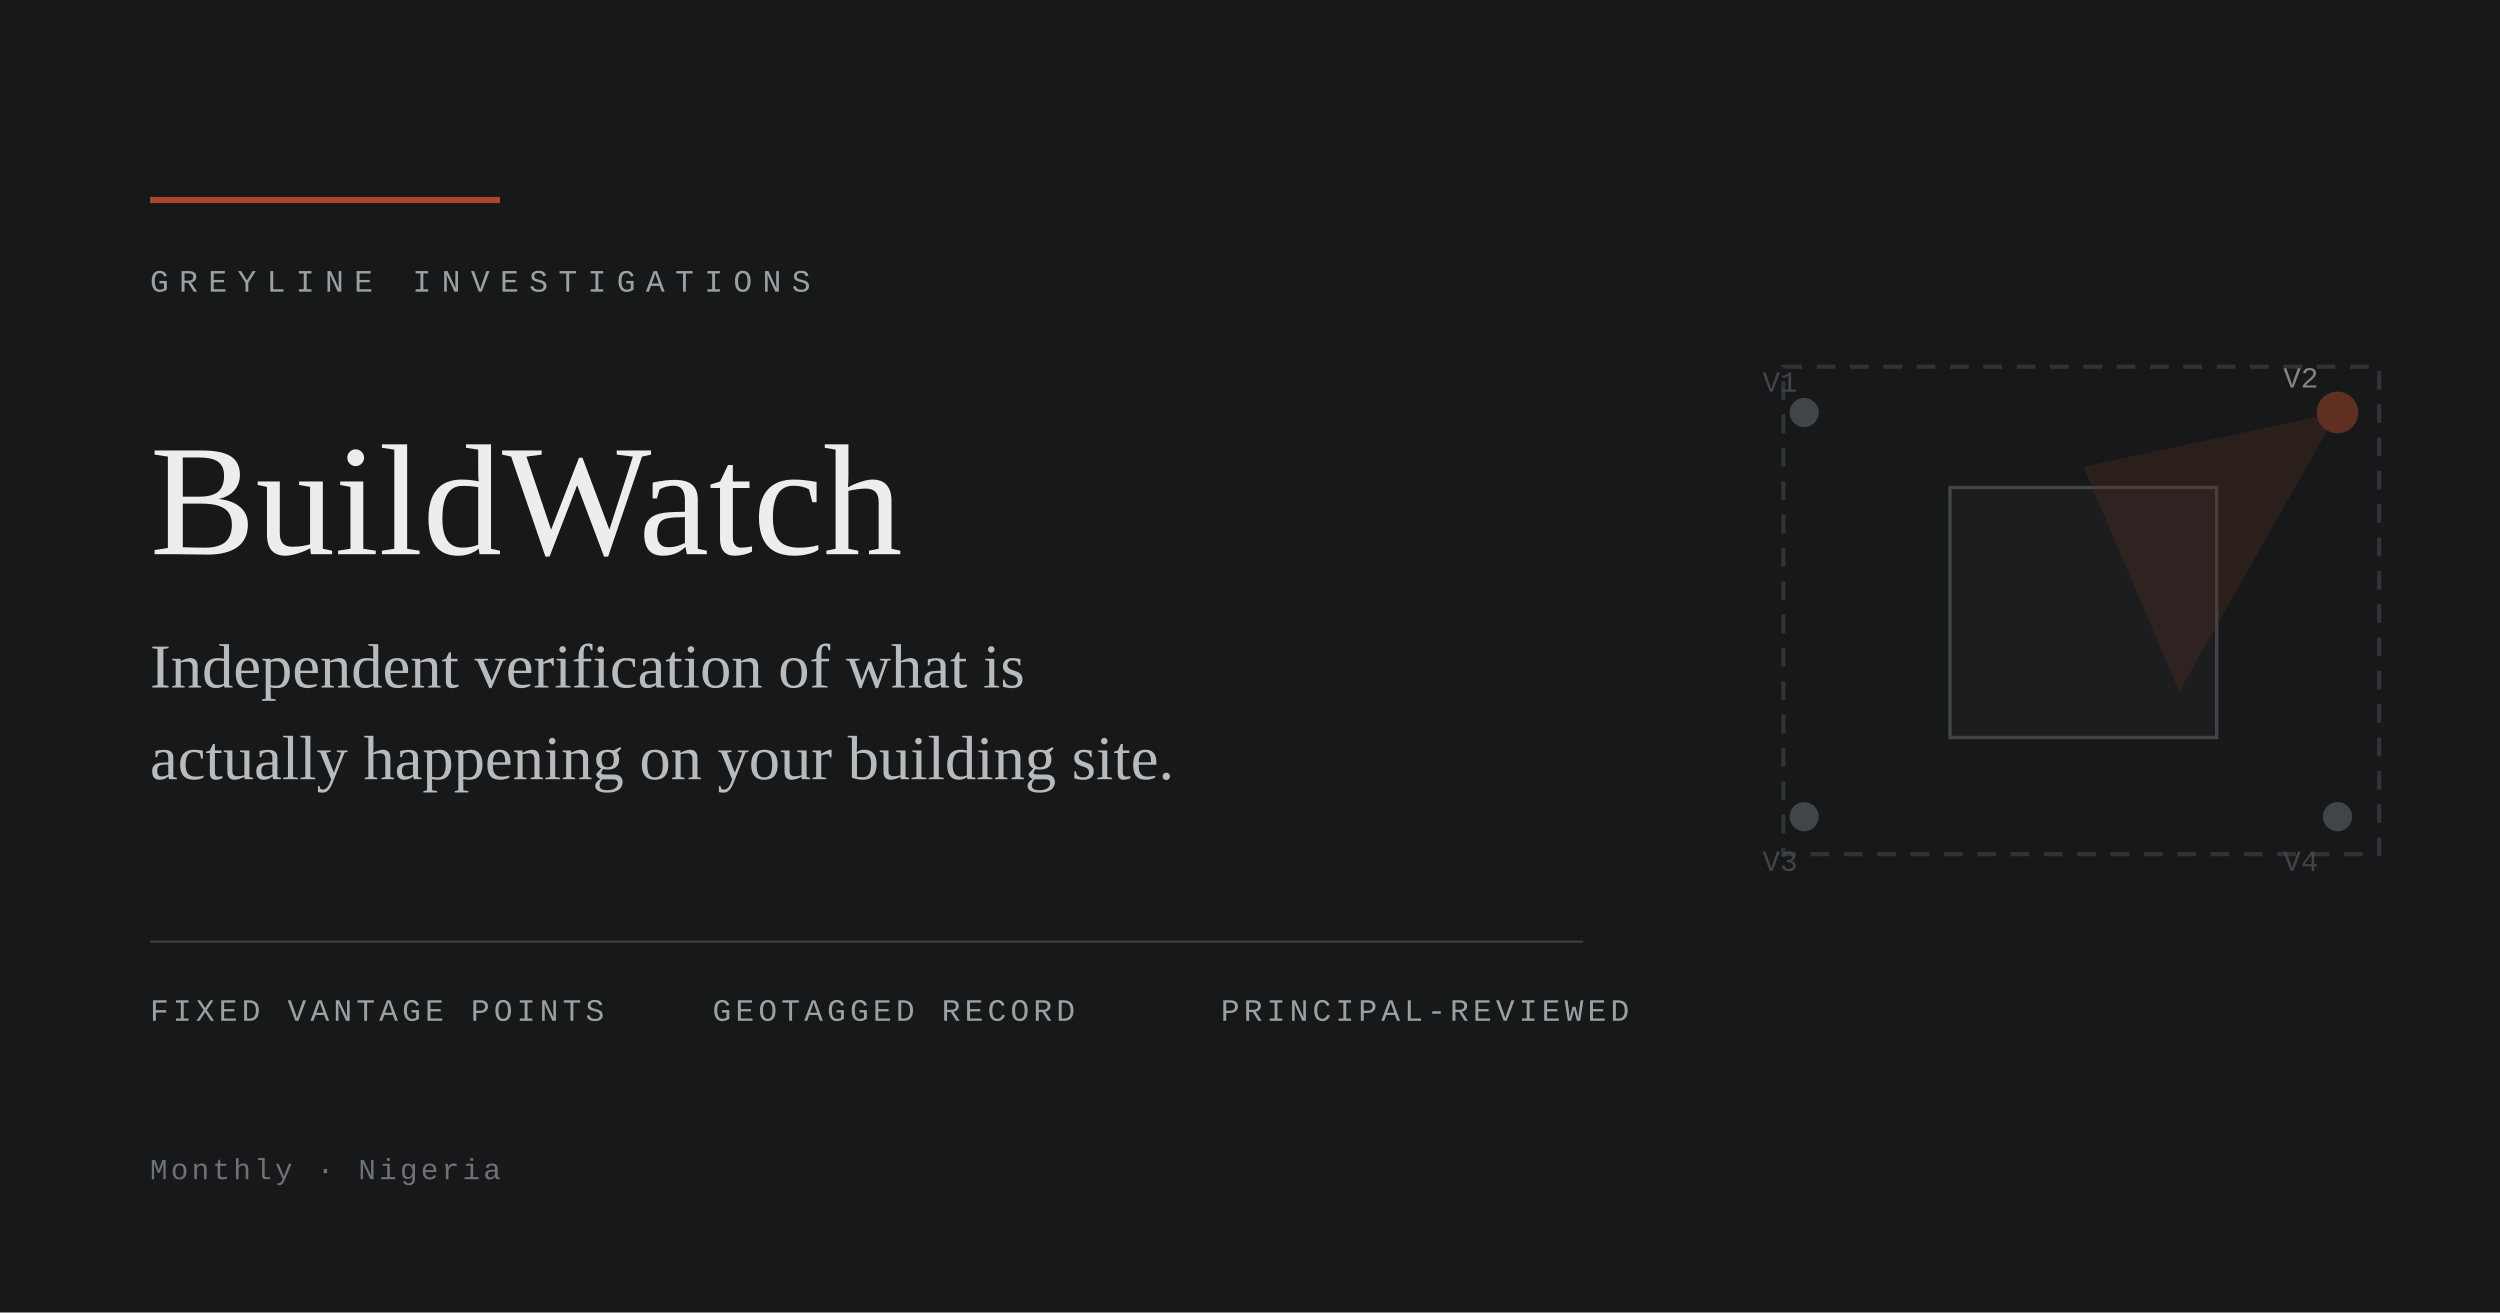
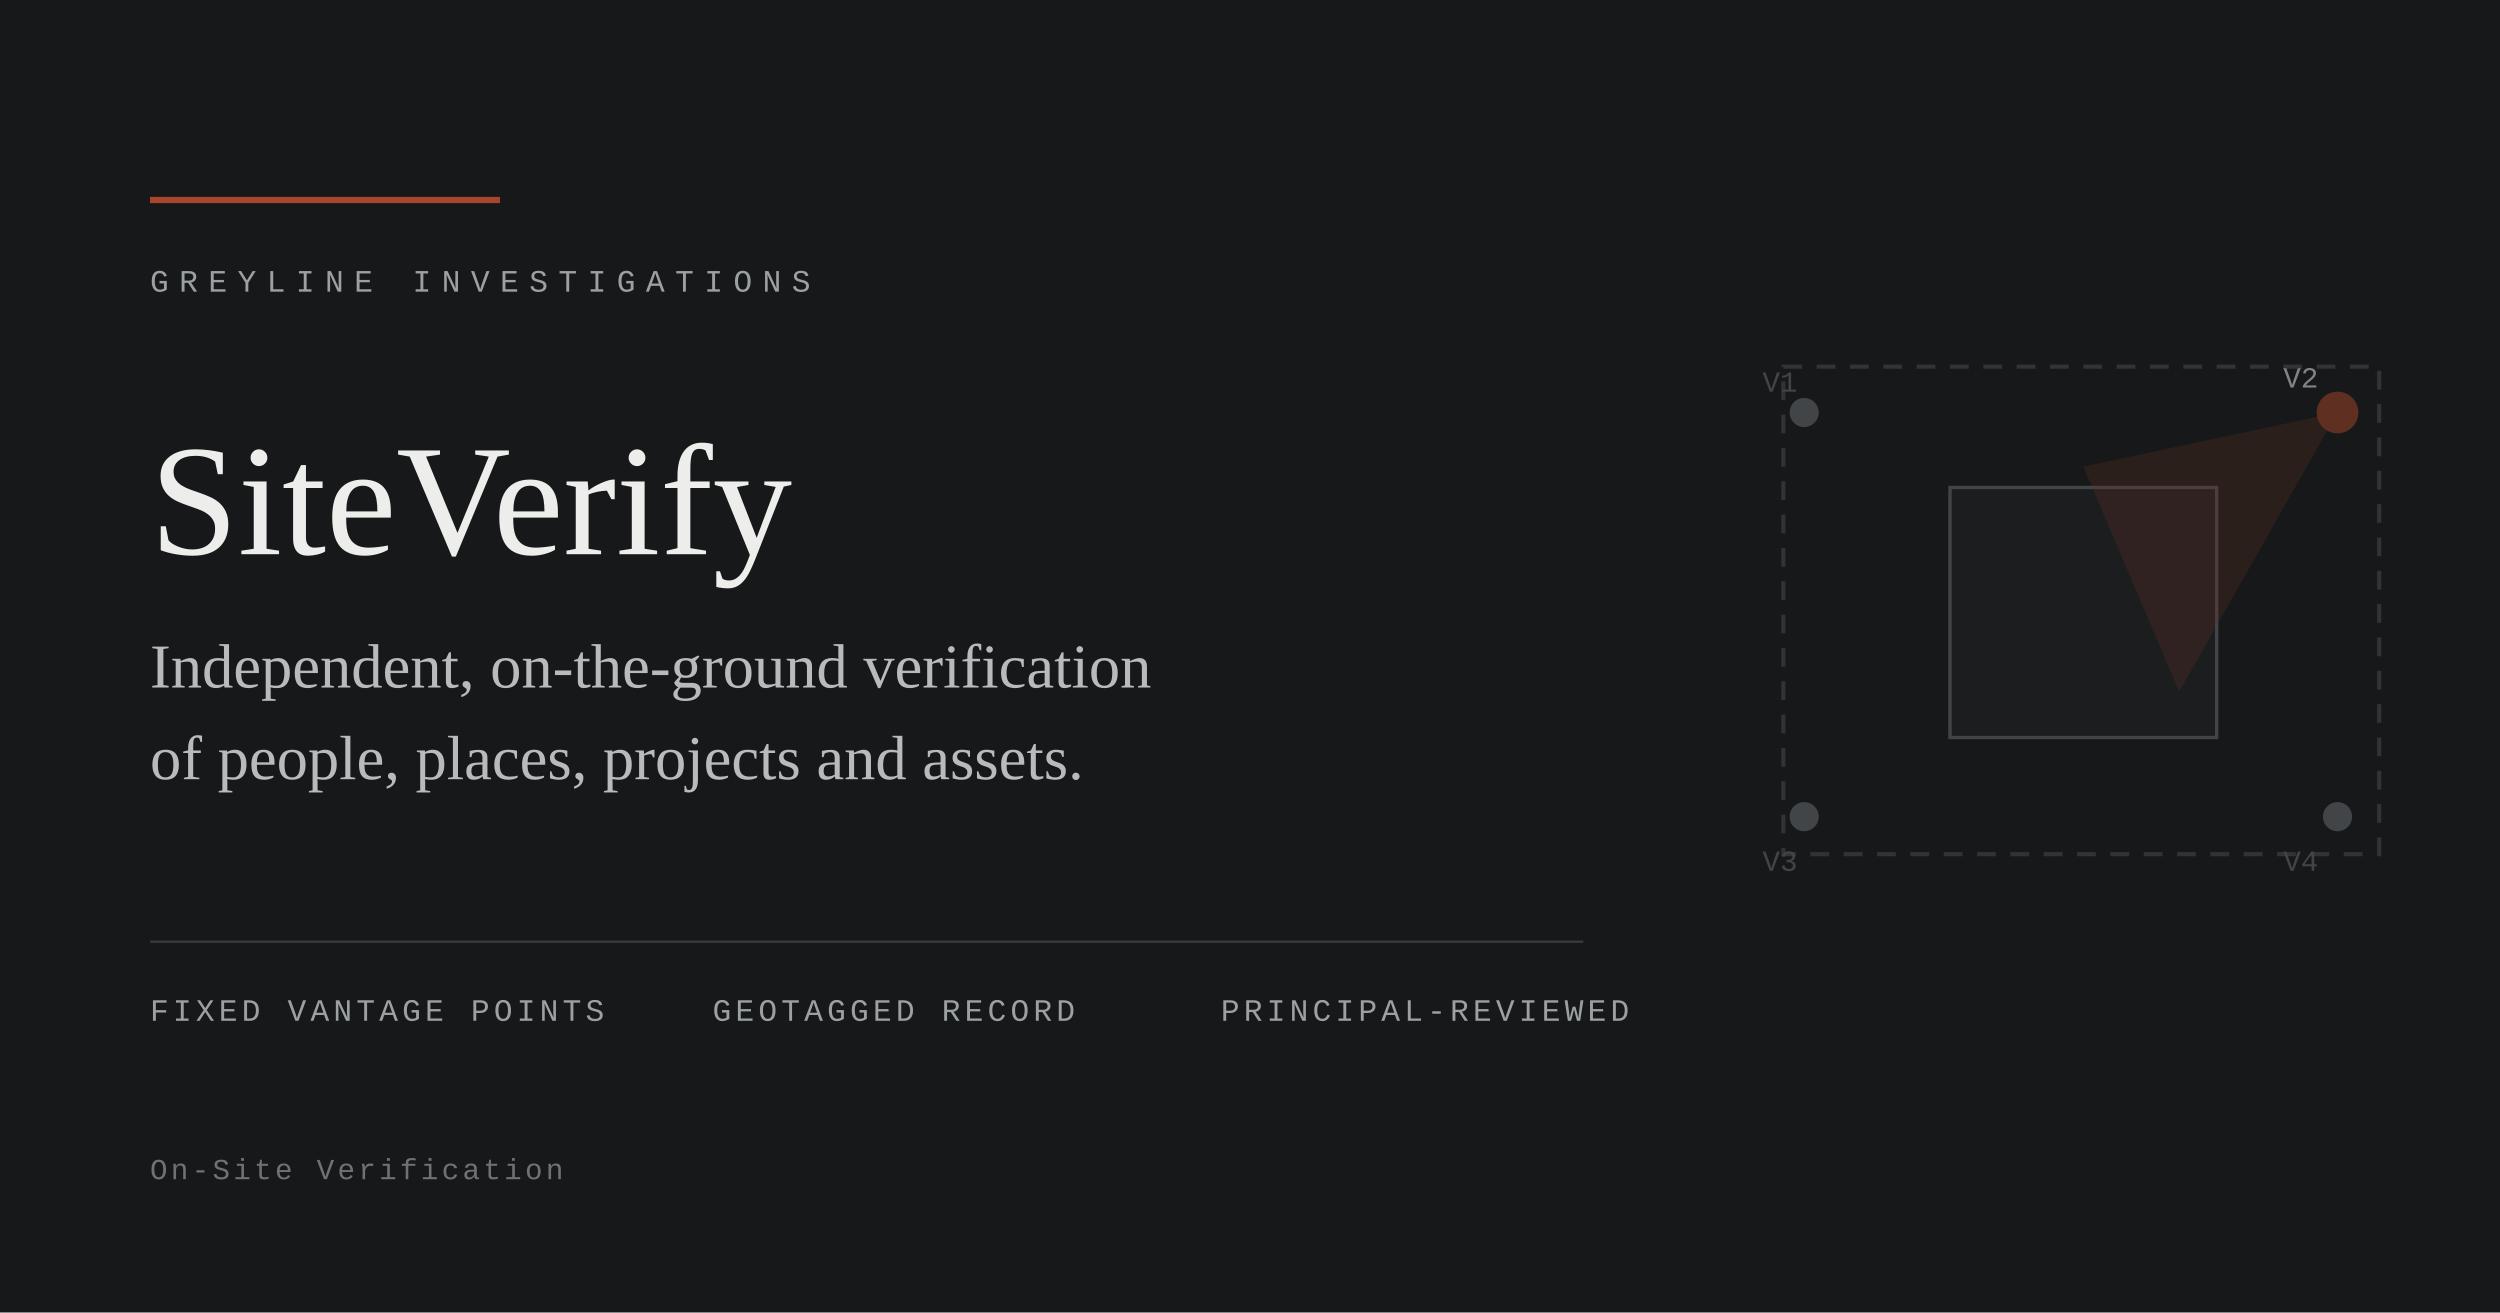
- <svg xmlns="http://www.w3.org/2000/svg" viewBox="0 0 1200 630" width="1200" height="630" role="img" aria-label="Greyline BuildWatch share card">
+ <svg xmlns="http://www.w3.org/2000/svg" viewBox="0 0 1200 630" width="1200" height="630" role="img" aria-label="Greyline SiteVerify share card">
  <style>
    .mono { font-family:"SFMono-Regular", Menlo, Consolas, "Liberation Mono", monospace; }
    .serif{ font-family: Georgia, "Times New Roman", serif; }
  </style>
  <rect width="1200" height="630" fill="#16181A" />
  <g opacity="0.5">
    <rect x="856" y="176" width="286" height="234" fill="none" stroke="#4A4F52" stroke-width="2" stroke-dasharray="9 7" />
    <rect x="936" y="234" width="128" height="120" fill="#EDEEEC" fill-opacity="0.05" stroke="#6E7276" stroke-width="1.6" />
    <polygon points="1122,198 1000,224 1046,332" fill="#A8452A" fill-opacity="0.28" />
    <circle cx="866" cy="198" r="7" fill="#6E7276" />
    <circle cx="1122" cy="198" r="10" fill="#A8452A" />
    <circle cx="866" cy="392" r="7" fill="#6E7276" />
    <circle cx="1122" cy="392" r="7" fill="#6E7276" />
    <text class="mono" x="846" y="188" font-size="14" fill="#6E7276">V1</text>
    <text class="mono" x="1096" y="186" font-size="14" fill="#EDEEEC">V2</text>
    <text class="mono" x="846" y="418" font-size="14" fill="#6E7276">V3</text>
    <text class="mono" x="1096" y="418" font-size="14" fill="#6E7276">V4</text>
  </g>
  <line x1="72" y1="96" x2="240" y2="96" stroke="#A8452A" stroke-width="3" />
  <text class="mono" x="72" y="140" font-size="15" letter-spacing="5" fill="#9BA0A3">GREYLINE INVESTIGATIONS</text>
-   <text class="serif" x="72" y="266" font-size="76" fill="#EDEEEC">BuildWatch</text>
-   <text class="serif" x="72" y="330" font-size="30" fill="#B7BBBD">Independent verification of what is</text>
-   <text class="serif" x="72" y="374" font-size="30" fill="#B7BBBD">actually happening on your building site.</text>
+   <text class="serif" x="72" y="266" font-size="76" fill="#EDEEEC">SiteVerify</text>
+   <text class="serif" x="72" y="330" font-size="30" fill="#B7BBBD">Independent, on-the-ground verification</text>
+   <text class="serif" x="72" y="374" font-size="30" fill="#B7BBBD">of people, places, projects and assets.</text>
  <line x1="72" y1="452" x2="760" y2="452" stroke="#3A3E41" stroke-width="1" />
  <g class="mono" font-size="15" letter-spacing="2" fill="#9BA0A3">
    <text x="72" y="490">FIXED VANTAGE POINTS</text>
    <text x="342" y="490">GEOTAGGED RECORD</text>
    <text x="586" y="490">PRINCIPAL-REVIEWED</text>
  </g>
-   <text class="mono" x="72" y="566" font-size="14" letter-spacing="1.6" fill="#6E7276">Monthly · Nigeria</text>
+   <text class="mono" x="72" y="566" font-size="14" letter-spacing="1.6" fill="#6E7276">On-Site Verification</text>
</svg>
